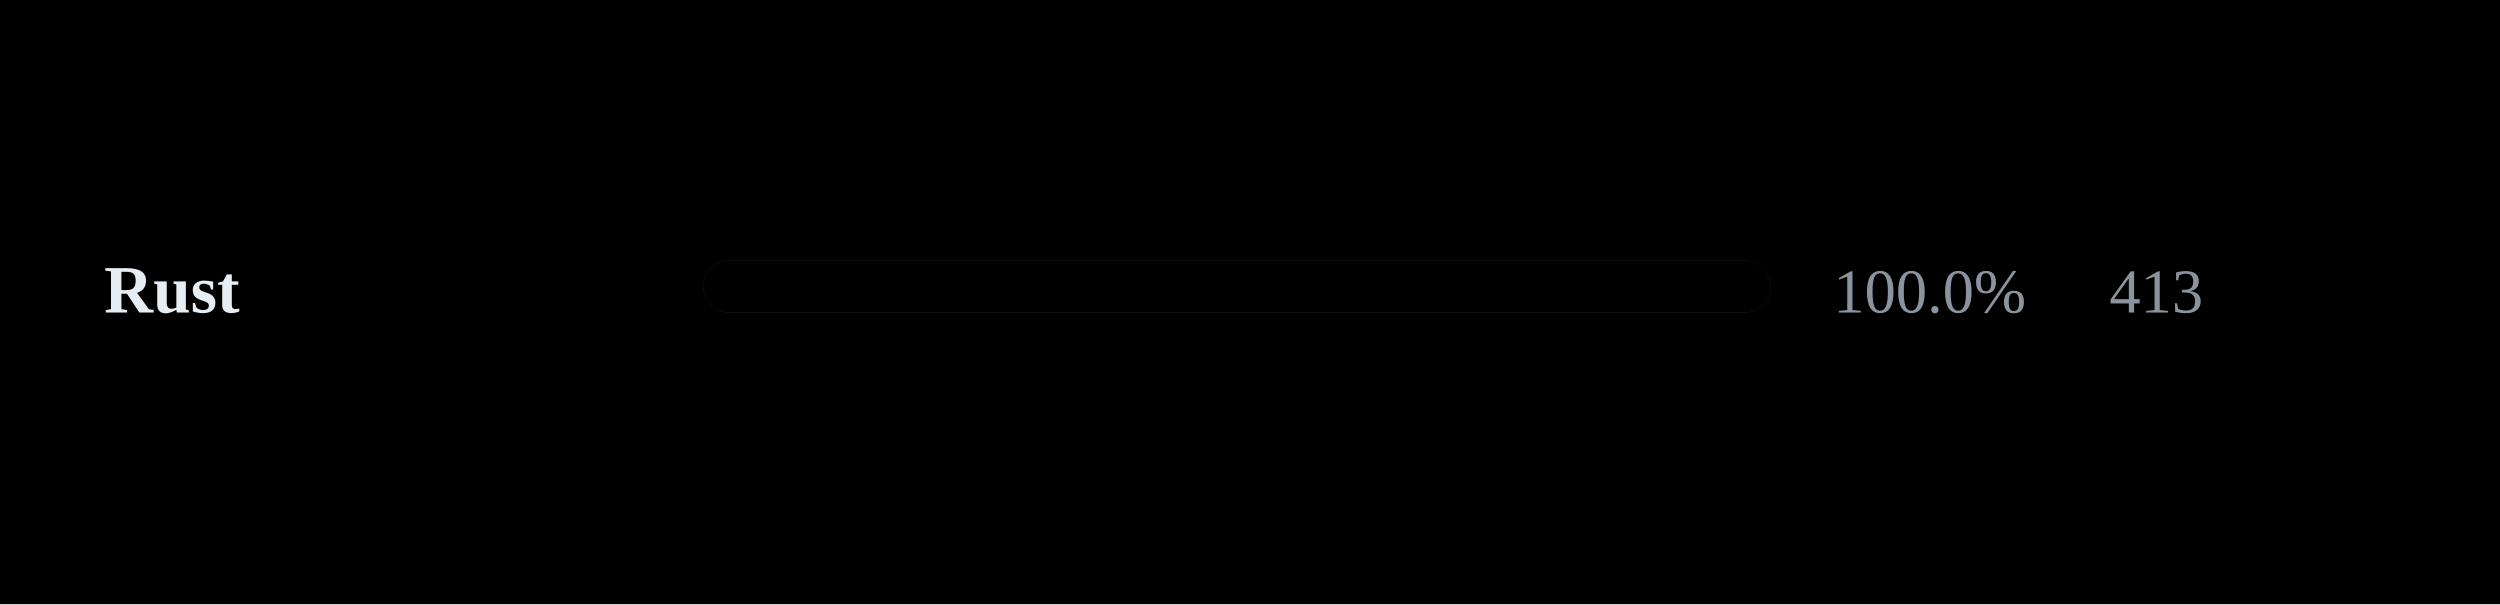
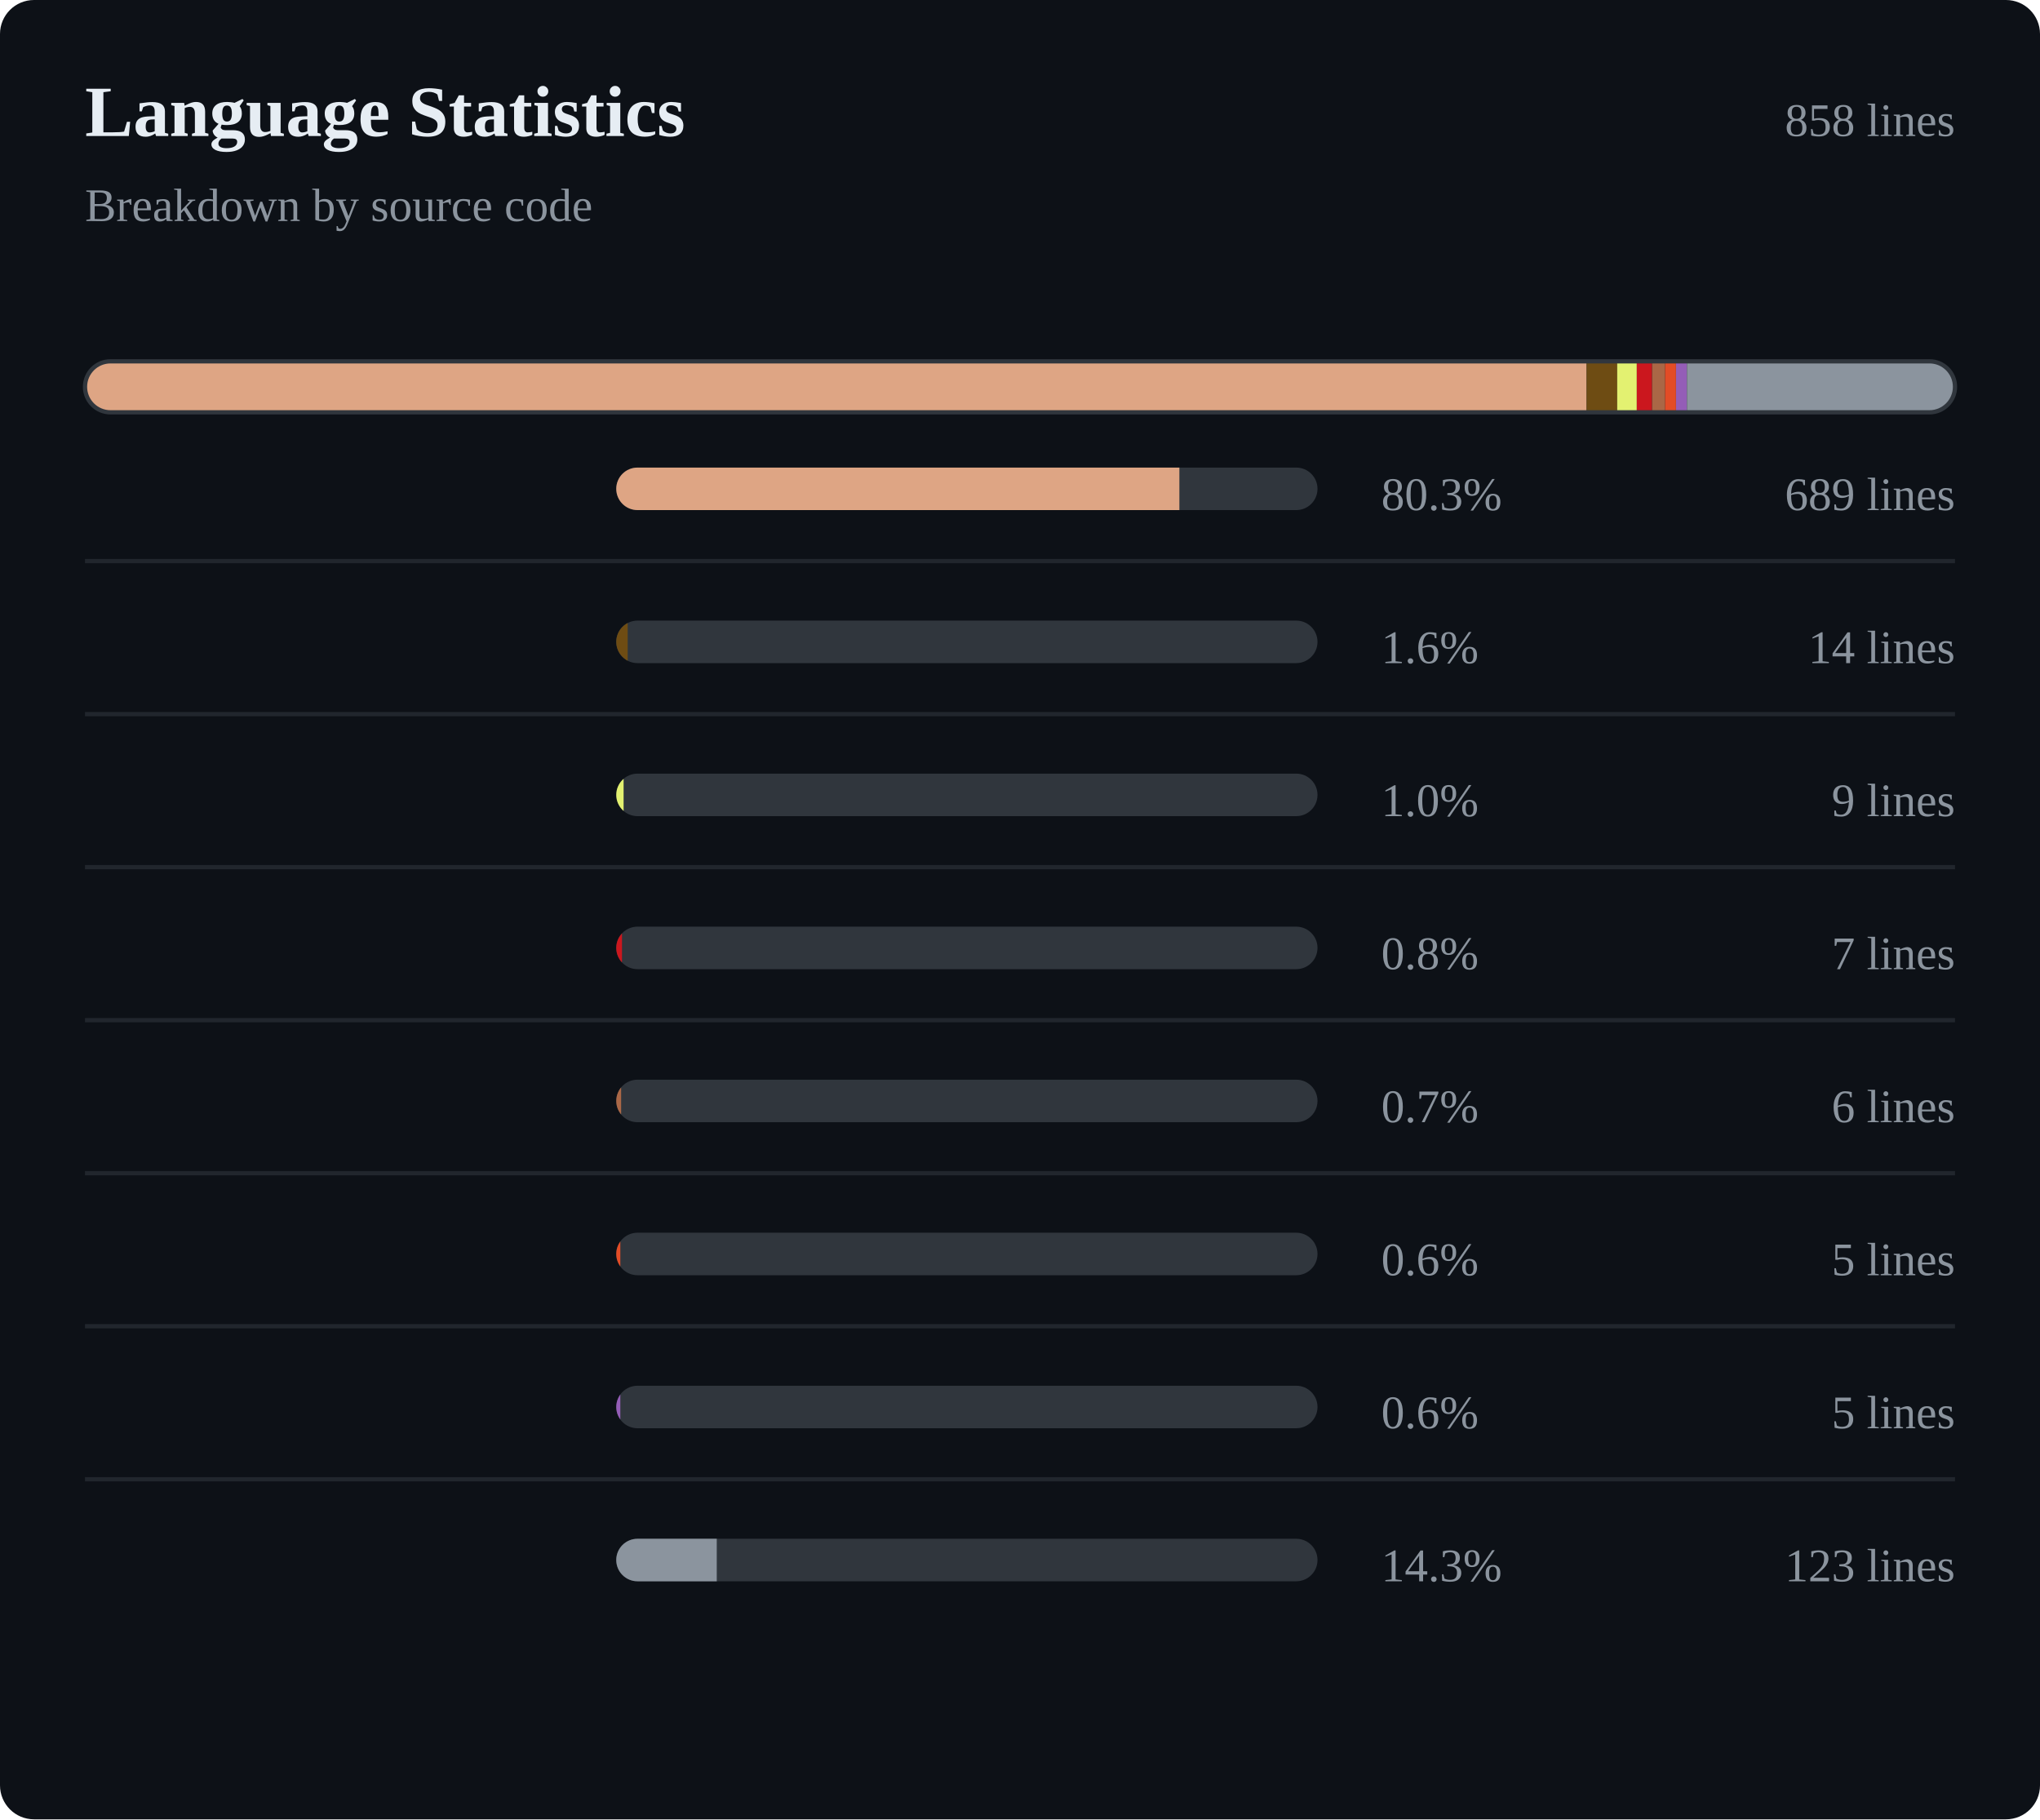
- <svg xmlns="http://www.w3.org/2000/svg" width="480" height="116" viewBox="0 0 480 116">
-   <rect width="480" height="116" fill="{#0d1117}" />
+ <svg xmlns="http://www.w3.org/2000/svg" width="480" height="428" viewBox="0 0 480 428">
+   <rect width="480" height="428" rx="8" fill="#0d1117" />
  <style>
-             .name { fill: #e6edf3; font-size: 13px; font-weight: 600; }
-             .muted { fill: #8b949e; font-size: 12px; }
-             .track { fill: #30363d; }
+             .title {
+                 fill: #e6edf3;
+                 font-size: 17px;
+                 font-weight: 700;
+             }
+ 
+             .name {
+                 fill: #e6edf3;
+                 font-size: 12px;
+                 font-weight: 600;
+             }
+ 
+             .muted {
+                 fill: #8b949e;
+                 font-size: 11px;
+             }
+ 
+             .track {
+                 fill: #30363d;
+             }
        </style>
-   <text x="20" y="60" class="name">Rust</text>
-   <rect x="135" y="50" width="205" height="10" rx="5" class="track" />
-   <rect x="135" y="50" width="205.00" height="10" rx="5" fill="{#58a6ff}" />
-   <text x="352" y="60" class="muted">100.0%</text>
-   <text x="405" y="60" class="muted">413</text>
+   <text x="20" y="32" class="title">Language Statistics</text>
+   <text x="20" y="52" class="muted">Breakdown by source code</text>
+   <text x="460" y="32" text-anchor="end" class="muted">858 lines</text>
+   <defs>
+     <clipPath id="stacked-bar-clip">
+       <rect x="20" y="85" width="440" height="12" rx="6" />
+     </clipPath>
+   </defs>
+   <g clip-path="url(#stacked-bar-clip)">
+     <rect x="20.00" y="85" width="353.33" height="12" fill="#dea584" />
+     <rect x="373.33" y="85" width="7.18" height="12" fill="#6E4C13" />
+     <rect x="380.51" y="85" width="4.62" height="12" fill="#E3F171" />
+     <rect x="385.13" y="85" width="3.59" height="12" fill="#cb171e" />
+     <rect x="388.72" y="85" width="3.08" height="12" fill="#AA6746" />
+     <rect x="391.79" y="85" width="2.56" height="12" fill="#e34c26" />
+     <rect x="394.36" y="85" width="2.56" height="12" fill="#945db7" />
+     <rect x="396.92" y="85" width="63.08" height="12" fill="#8b949e" />
+   </g>
+   <rect x="20" y="85" width="440" height="12" rx="6" fill="none" stroke="#30363d" />
+   <line x1="20" y1="132" x2="460" y2="132" stroke="#21262d" stroke-width="1" />
+   <text x="20" y="120" class="name" />
+   <rect x="145" y="110" width="165" height="10" rx="5" class="track" />
+   <defs>
+     <clipPath id="language-bar-clip-0">
+       <rect x="145" y="110" width="165" height="10" rx="5" />
+     </clipPath>
+   </defs>
+   <rect x="145" y="110" width="132.50" height="10" fill="#dea584" clip-path="url(#language-bar-clip-0)" />
+   <text x="325" y="120" class="muted">80.3%</text>
+   <text x="460" y="120" text-anchor="end" class="muted">689 lines</text>
+   <line x1="20" y1="168" x2="460" y2="168" stroke="#21262d" stroke-width="1" />
+   <text x="20" y="156" class="name" />
+   <rect x="145" y="146" width="165" height="10" rx="5" class="track" />
+   <defs>
+     <clipPath id="language-bar-clip-1">
+       <rect x="145" y="146" width="165" height="10" rx="5" />
+     </clipPath>
+   </defs>
+   <rect x="145" y="146" width="2.69" height="10" fill="#6E4C13" clip-path="url(#language-bar-clip-1)" />
+   <text x="325" y="156" class="muted">1.6%</text>
+   <text x="460" y="156" text-anchor="end" class="muted">14 lines</text>
+   <line x1="20" y1="204" x2="460" y2="204" stroke="#21262d" stroke-width="1" />
+   <text x="20" y="192" class="name" />
+   <rect x="145" y="182" width="165" height="10" rx="5" class="track" />
+   <defs>
+     <clipPath id="language-bar-clip-2">
+       <rect x="145" y="182" width="165" height="10" rx="5" />
+     </clipPath>
+   </defs>
+   <rect x="145" y="182" width="1.73" height="10" fill="#E3F171" clip-path="url(#language-bar-clip-2)" />
+   <text x="325" y="192" class="muted">1.0%</text>
+   <text x="460" y="192" text-anchor="end" class="muted">9 lines</text>
+   <line x1="20" y1="240" x2="460" y2="240" stroke="#21262d" stroke-width="1" />
+   <text x="20" y="228" class="name" />
+   <rect x="145" y="218" width="165" height="10" rx="5" class="track" />
+   <defs>
+     <clipPath id="language-bar-clip-3">
+       <rect x="145" y="218" width="165" height="10" rx="5" />
+     </clipPath>
+   </defs>
+   <rect x="145" y="218" width="1.35" height="10" fill="#cb171e" clip-path="url(#language-bar-clip-3)" />
+   <text x="325" y="228" class="muted">0.8%</text>
+   <text x="460" y="228" text-anchor="end" class="muted">7 lines</text>
+   <line x1="20" y1="276" x2="460" y2="276" stroke="#21262d" stroke-width="1" />
+   <text x="20" y="264" class="name" />
+   <rect x="145" y="254" width="165" height="10" rx="5" class="track" />
+   <defs>
+     <clipPath id="language-bar-clip-4">
+       <rect x="145" y="254" width="165" height="10" rx="5" />
+     </clipPath>
+   </defs>
+   <rect x="145" y="254" width="1.15" height="10" fill="#AA6746" clip-path="url(#language-bar-clip-4)" />
+   <text x="325" y="264" class="muted">0.7%</text>
+   <text x="460" y="264" text-anchor="end" class="muted">6 lines</text>
+   <line x1="20" y1="312" x2="460" y2="312" stroke="#21262d" stroke-width="1" />
+   <text x="20" y="300" class="name" />
+   <rect x="145" y="290" width="165" height="10" rx="5" class="track" />
+   <defs>
+     <clipPath id="language-bar-clip-5">
+       <rect x="145" y="290" width="165" height="10" rx="5" />
+     </clipPath>
+   </defs>
+   <rect x="145" y="290" width="0.96" height="10" fill="#e34c26" clip-path="url(#language-bar-clip-5)" />
+   <text x="325" y="300" class="muted">0.6%</text>
+   <text x="460" y="300" text-anchor="end" class="muted">5 lines</text>
+   <line x1="20" y1="348" x2="460" y2="348" stroke="#21262d" stroke-width="1" />
+   <text x="20" y="336" class="name" />
+   <rect x="145" y="326" width="165" height="10" rx="5" class="track" />
+   <defs>
+     <clipPath id="language-bar-clip-6">
+       <rect x="145" y="326" width="165" height="10" rx="5" />
+     </clipPath>
+   </defs>
+   <rect x="145" y="326" width="0.96" height="10" fill="#945db7" clip-path="url(#language-bar-clip-6)" />
+   <text x="325" y="336" class="muted">0.6%</text>
+   <text x="460" y="336" text-anchor="end" class="muted">5 lines</text>
+   <text x="20" y="372" class="name" />
+   <rect x="145" y="362" width="165" height="10" rx="5" class="track" />
+   <defs>
+     <clipPath id="language-bar-clip-7">
+       <rect x="145" y="362" width="165" height="10" rx="5" />
+     </clipPath>
+   </defs>
+   <rect x="145" y="362" width="23.65" height="10" fill="#8b949e" clip-path="url(#language-bar-clip-7)" />
+   <text x="325" y="372" class="muted">14.3%</text>
+   <text x="460" y="372" text-anchor="end" class="muted">123 lines</text>
</svg>
